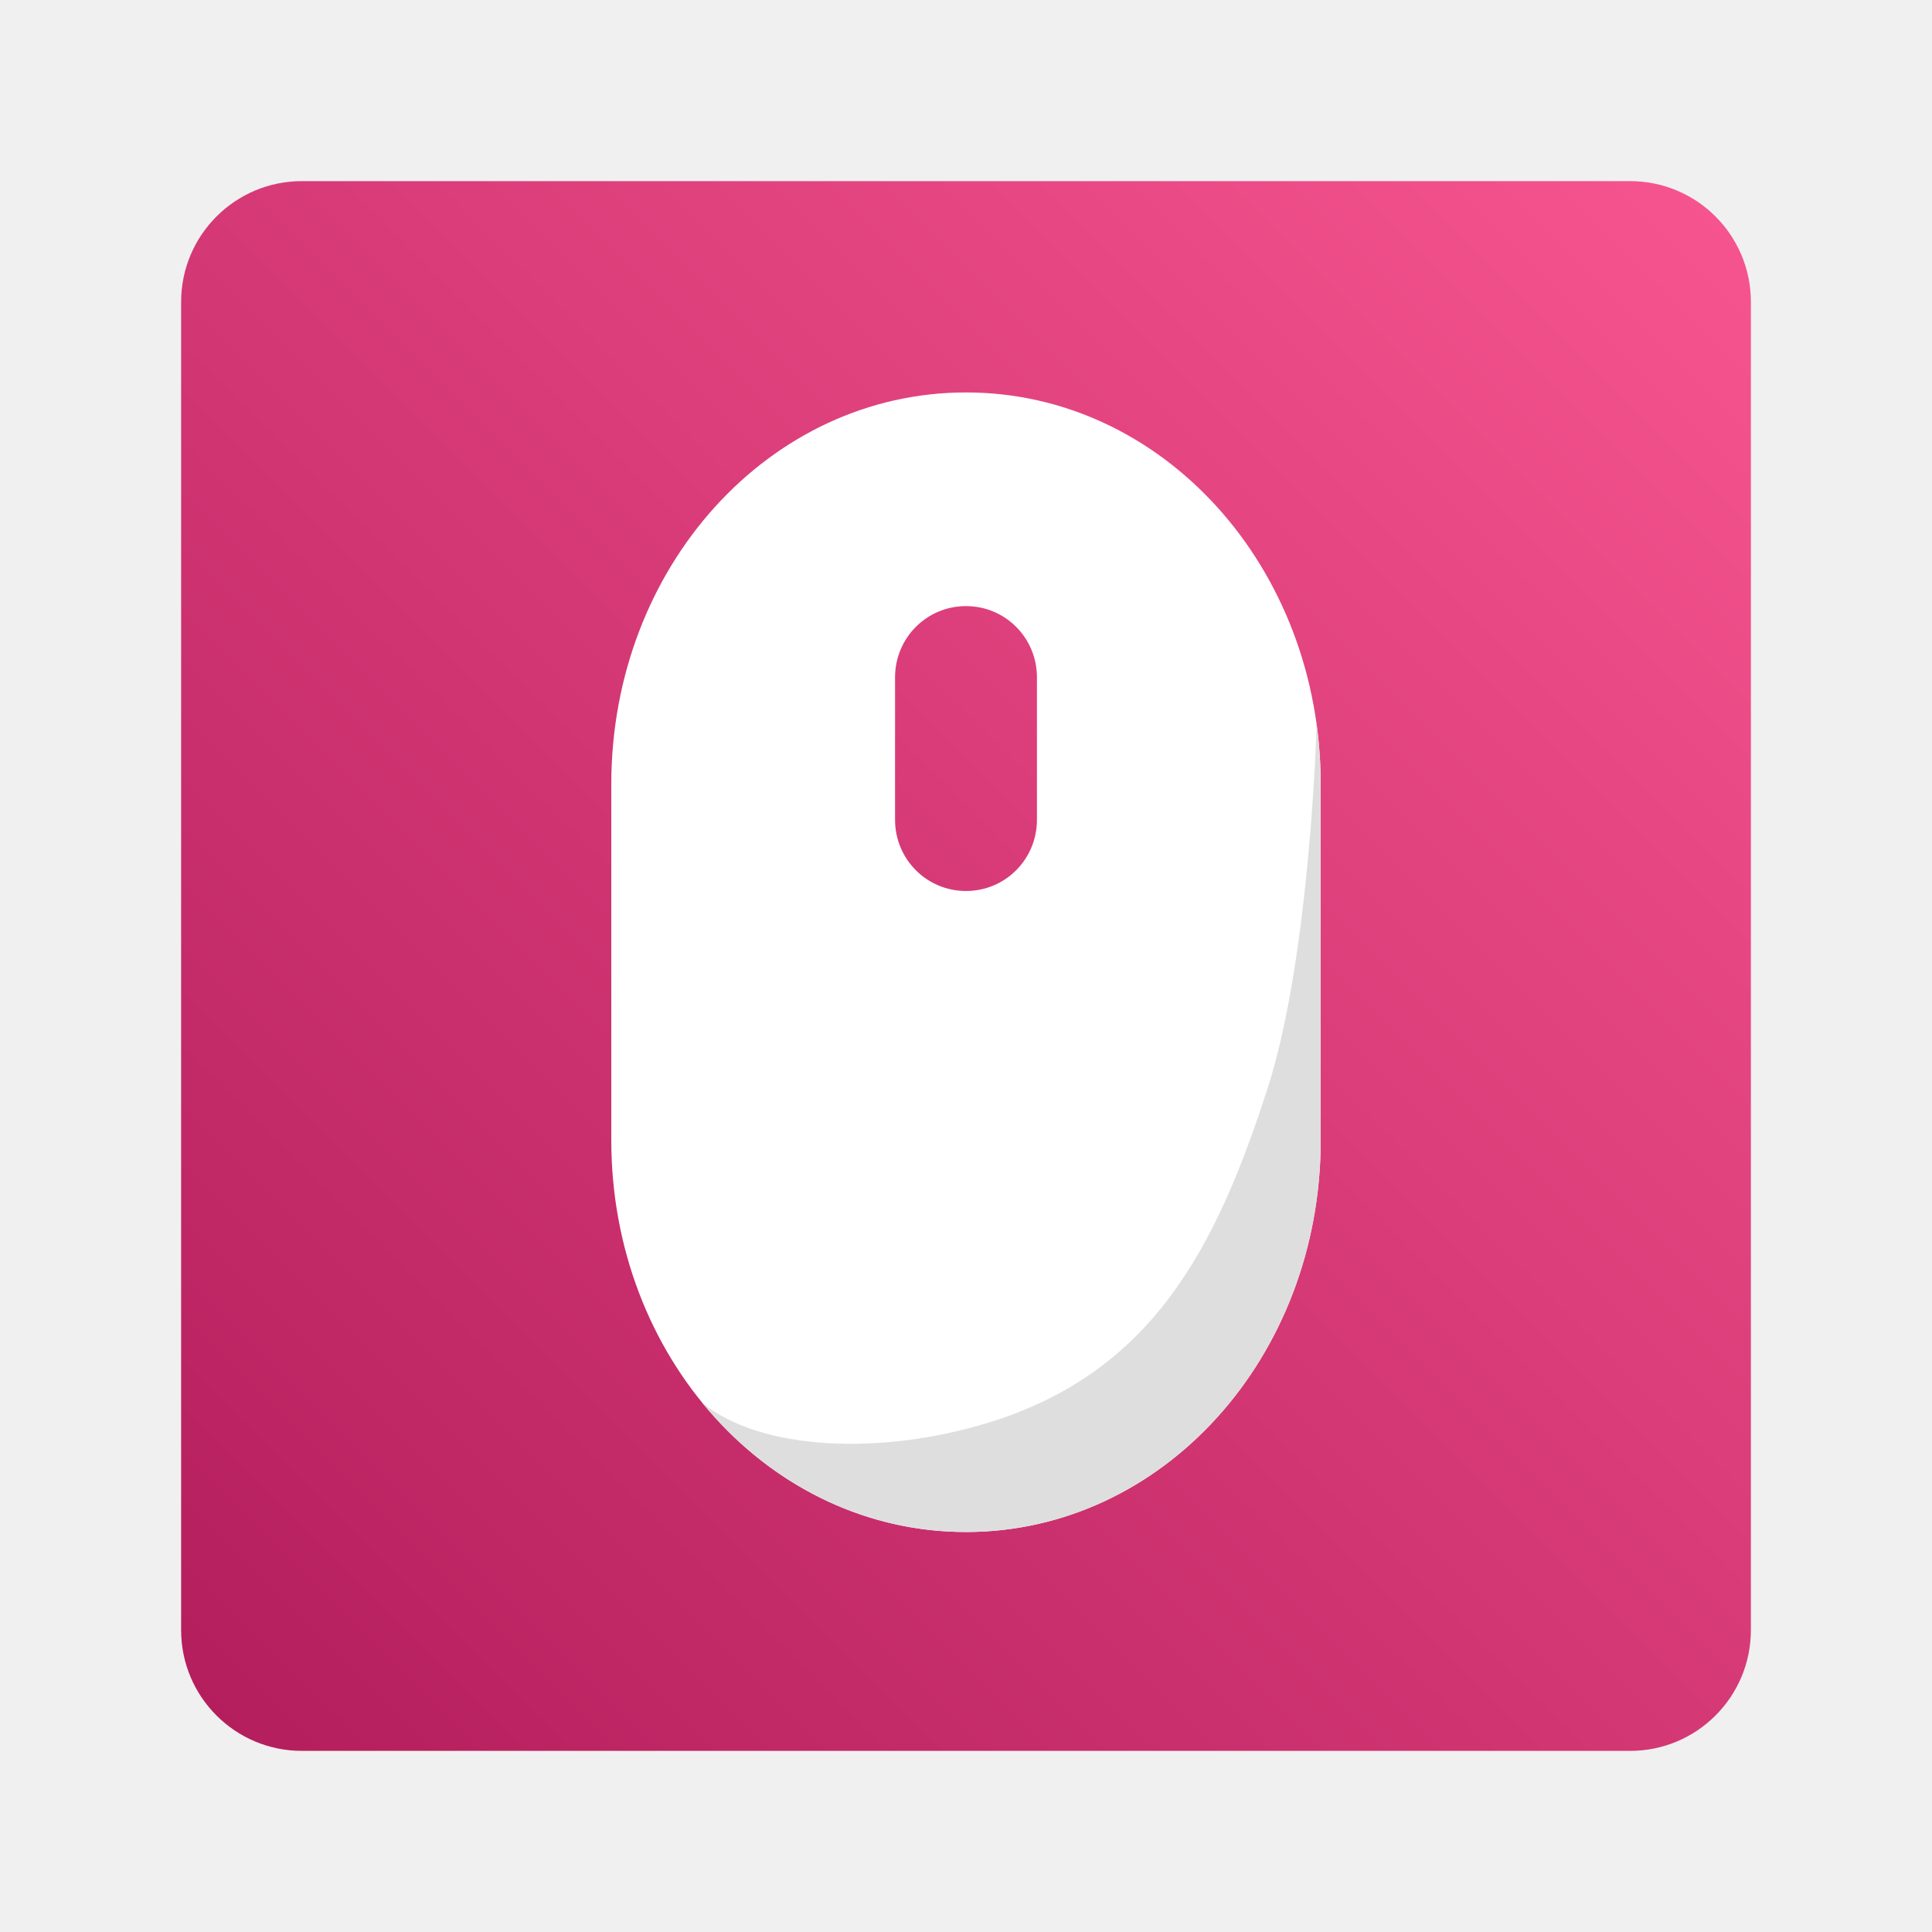
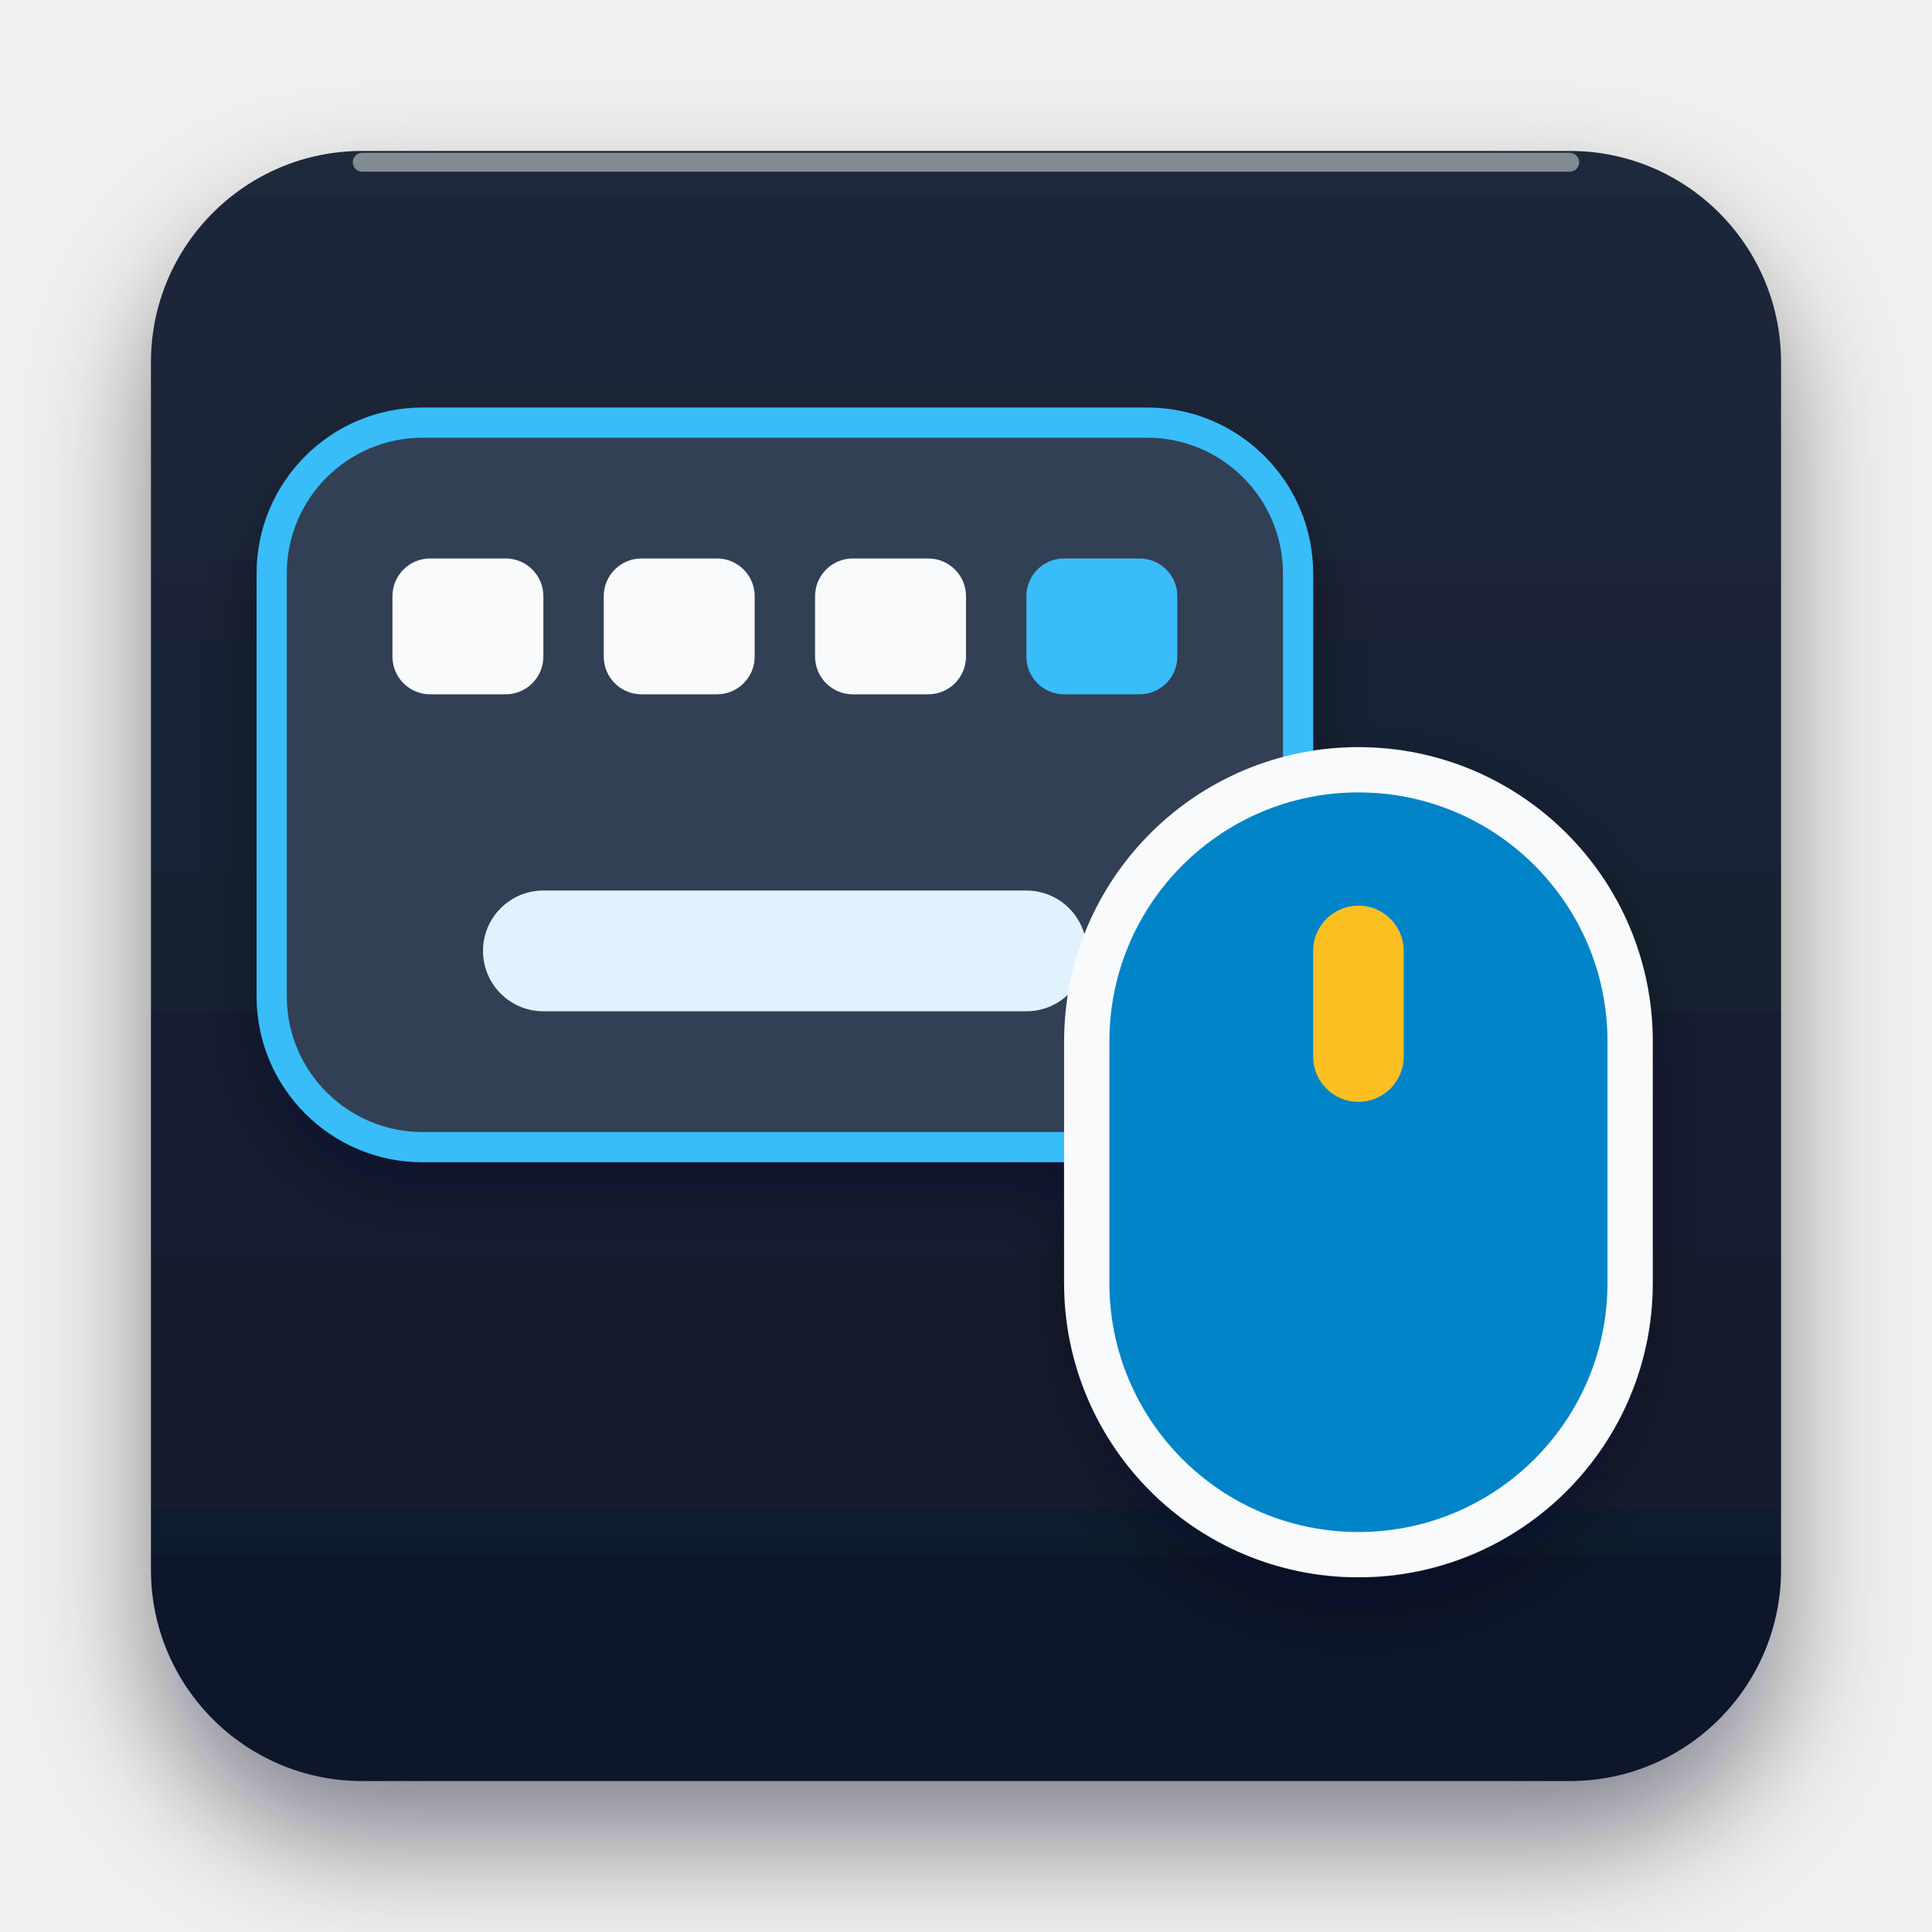
<svg xmlns="http://www.w3.org/2000/svg" width="256" height="256" viewBox="0 0 256 256" fill="none">
-   <path d="M24 40C24 31.163 31.163 24 40 24H216C224.837 24 232 31.163 232 40V216C232 224.837 224.837 232 216 232H40C31.163 232 24 224.837 24 216V40Z" fill="url(#paint0_linear_2090_1466)" />
-   <path d="M128 52C101.962 52 81 75.15 81 103.906V151.094C81 179.85 101.962 203 128 203C154.038 203 175 179.85 175 151.094V103.906C175 75.15 154.038 52 128 52ZM128 80.312C133.208 80.312 137.4 84.522 137.4 89.75V108.625C137.4 113.853 133.208 118.062 128 118.062C122.792 118.062 118.6 113.853 118.6 108.625V89.75C118.6 84.522 122.792 80.312 128 80.312Z" fill="white" />
-   <path d="M131 188.501C116.814 192.87 100.877 192.255 93.081 185.907C101.67 196.415 114.113 203 128 203C154.038 203 175 179.85 175 151.094C175 151.094 175 108.312 175 103.906C175 99.501 174.463 96.001 174.463 96.001C174.463 96.001 173.635 126.548 168 144.093C161.098 165.585 152.573 181.856 131 188.501Z" fill="#DEDEDE" />
  <defs>
-     <linearGradient id="paint0_linear_2090_1466" x1="24" y1="232" x2="232" y2="24" gradientUnits="userSpaceOnUse">
-       <stop stop-color="#B31D5C" />
-       <stop offset="1" stop-color="#F7558F" />
+     <linearGradient id="inp_bg" x1="128" y1="20" x2="128" y2="236" gradientUnits="userSpaceOnUse">
+       <stop offset="0%" stop-color="#1e293b" />
+       <stop offset="100%" stop-color="#0f172a" />
    </linearGradient>
+     <filter id="drop_inp_bg" x="-10%" y="-10%" width="120%" height="125%">
+       <feDropShadow dx="0" dy="8" stdDeviation="8" flood-color="#020617" flood-opacity="0.45" />
+     </filter>
+     <filter id="in_inp_bg" x="-12%" y="-12%" width="124%" height="130%">
+       <feDropShadow dx="0" dy="4" stdDeviation="4" flood-color="#020617" flood-opacity="0.35" />
+     </filter>
  </defs>
+   <rect x="20" y="20" width="216" height="216" rx="28" fill="url(#inp_bg)" filter="url(#drop_inp_bg)" />
+   <path d="M 48 21.5 H 208" stroke="#ffffff" stroke-width="2.5" stroke-linecap="round" opacity="0.45" />
+   <g filter="url(#in_inp_bg)">
+     <rect x="36" y="56" width="136" height="96" rx="20" fill="#334155" stroke="#38bdf8" stroke-width="4" />
+     <rect x="52" y="74" width="20" height="18" rx="5" fill="#f8fafc" />
+     <rect x="80" y="74" width="20" height="18" rx="5" fill="#f8fafc" />
+     <rect x="108" y="74" width="20" height="18" rx="5" fill="#f8fafc" />
+     <rect x="136" y="74" width="20" height="18" rx="5" fill="#38bdf8" />
+     <rect x="64" y="118" width="80" height="16" rx="8" fill="#e0f2fe" />
+     <rect x="144" y="102" width="72" height="104" rx="36" fill="#0284c7" stroke="#f8fafc" stroke-width="6" />
+     <rect x="174" y="120" width="12" height="26" rx="6" fill="#fbbf24" />
+   </g>
</svg>
